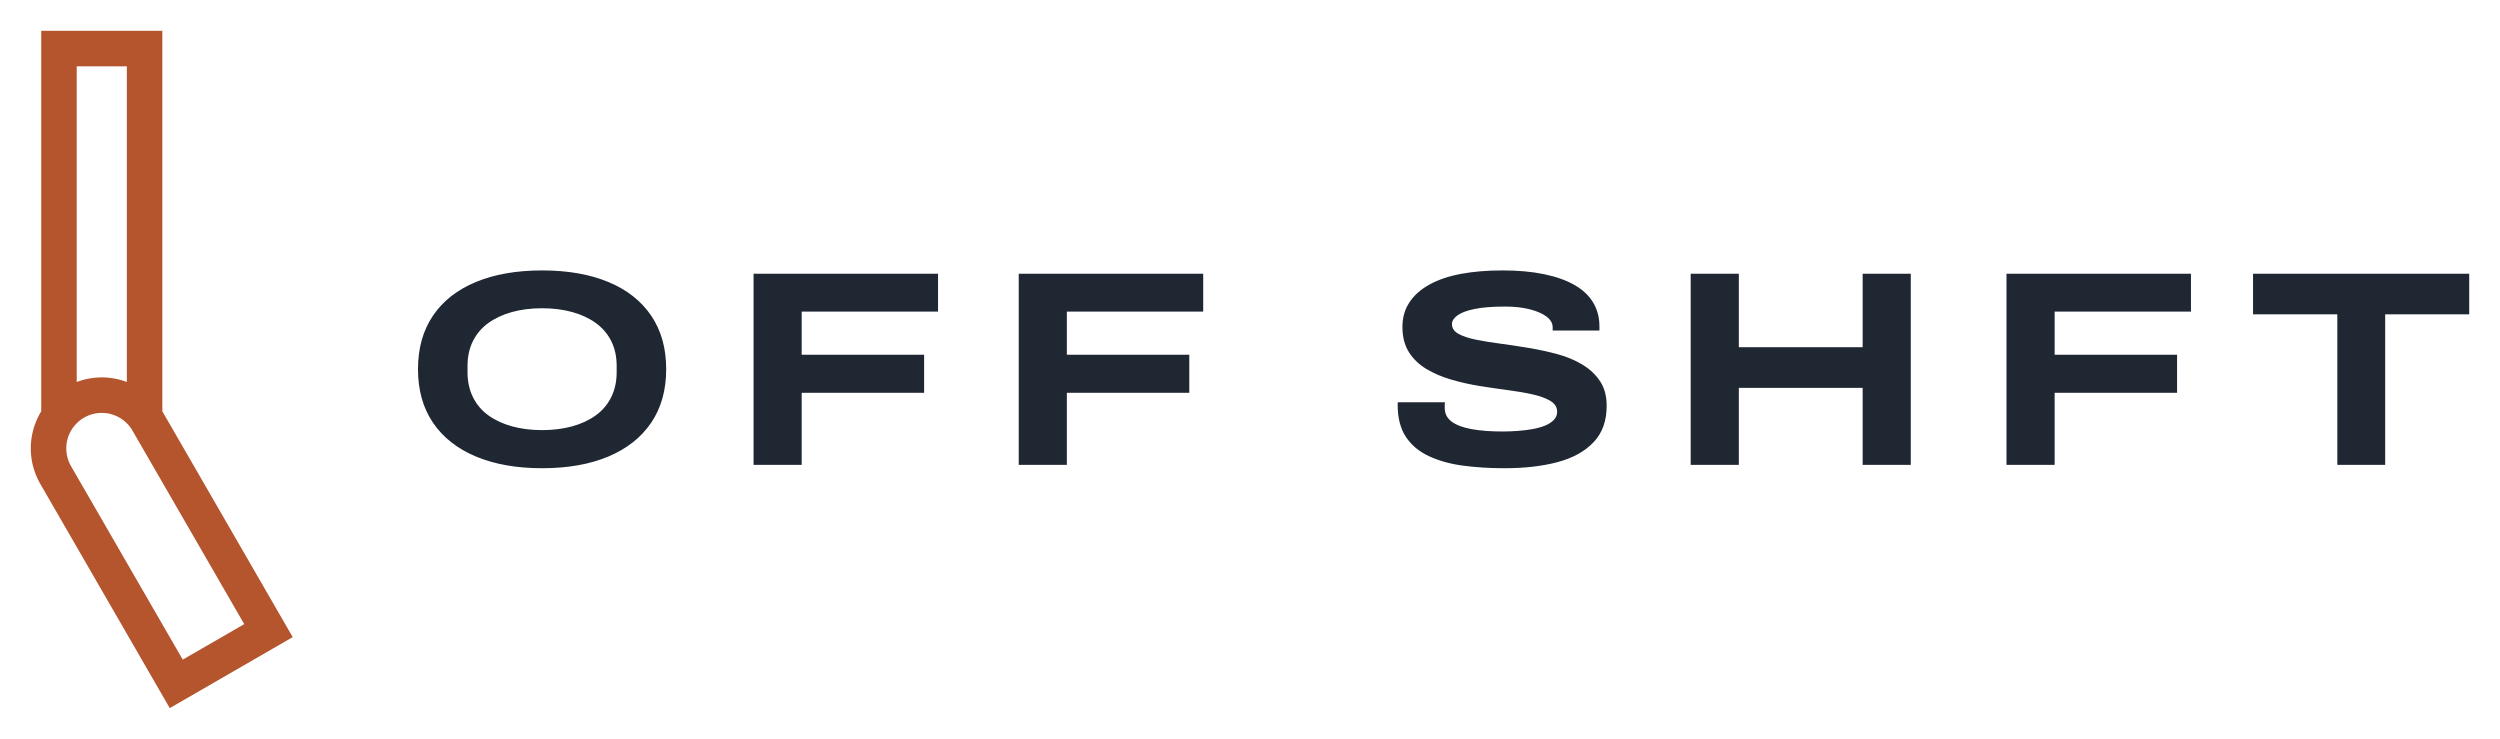
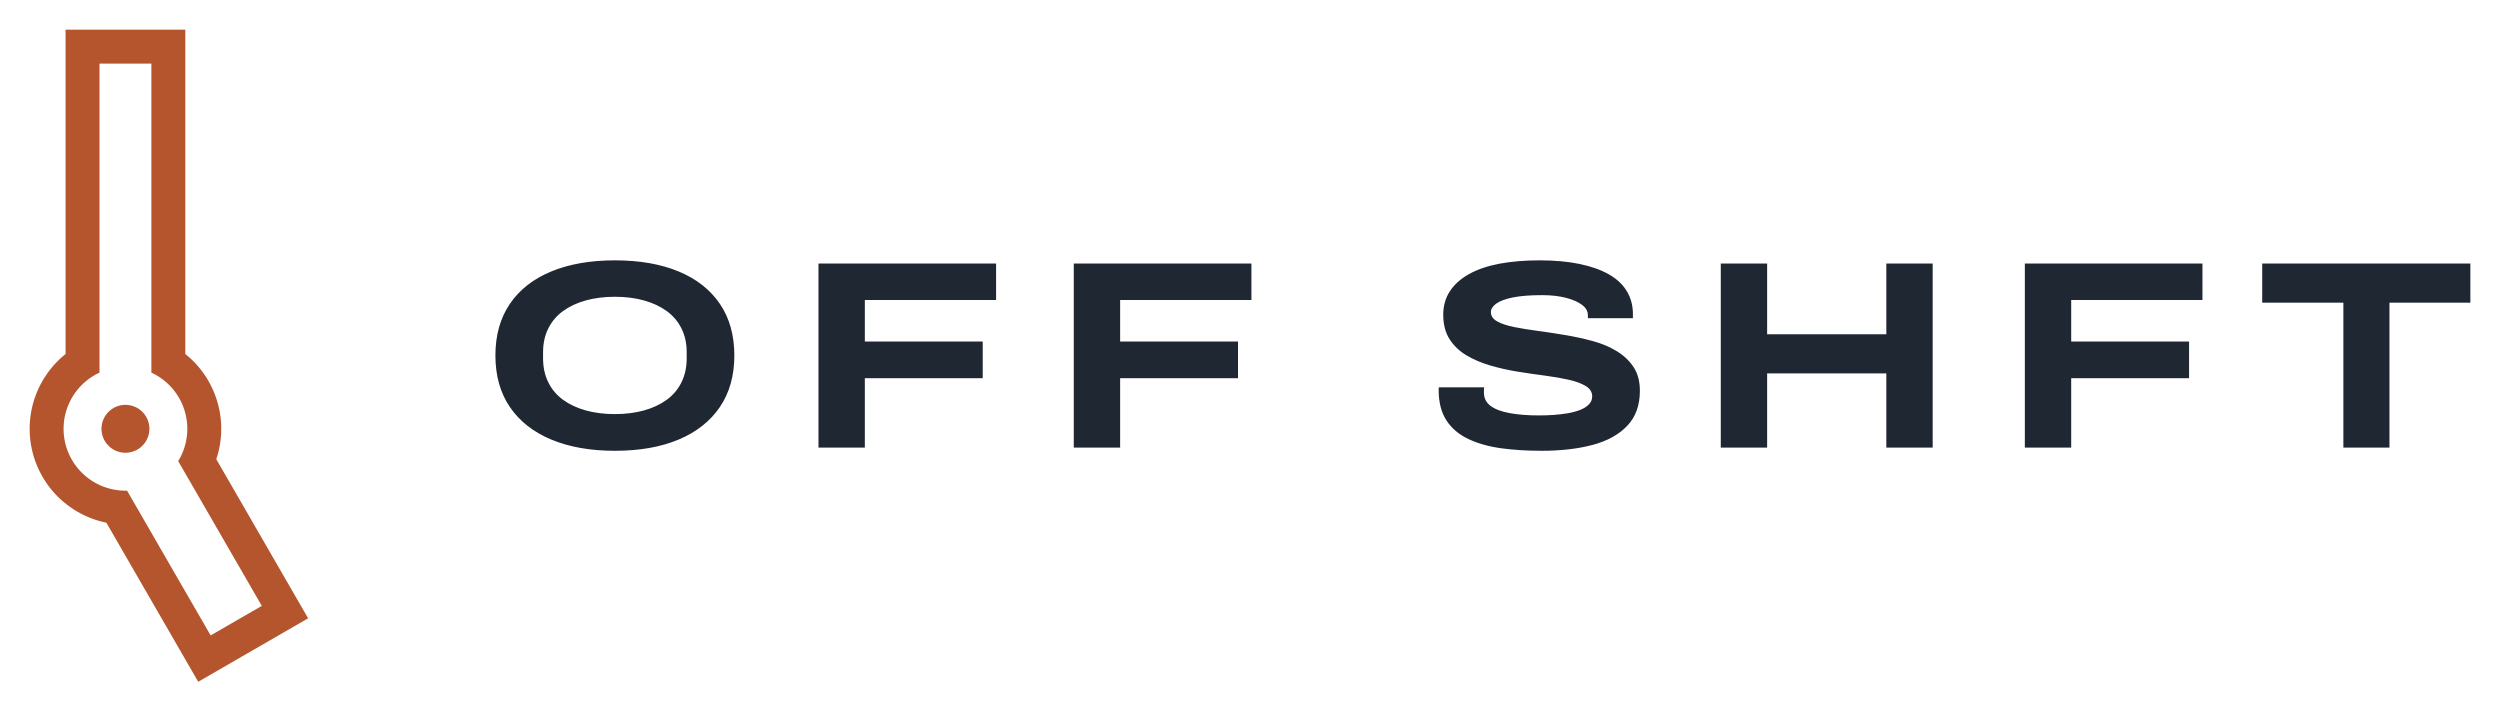
- <svg xmlns="http://www.w3.org/2000/svg" width="81.20mm" height="24.00mm" viewBox="0 0 81.204 24.000">
-   <path fill="#B4552D" fill-rule="evenodd" d="M9.508 20.694L5.514 23L1.309 15.717L1.272 15.651L1.238 15.584L1.206 15.516L1.176 15.446L1.148 15.376L1.122 15.305L1.099 15.233L1.079 15.161L1.06 15.088L1.044 15.014L1.031 14.94L1.02 14.865L1.011 14.79L1.005 14.715L1.001 14.639L1 14.564L1.001 14.489L1.005 14.413L1.011 14.338L1.02 14.263L1.031 14.188L1.044 14.114L1.06 14.04L1.079 13.967L1.099 13.895L1.122 13.823L1.148 13.752L1.176 13.682L1.206 13.612L1.238 13.544L1.272 13.477L1.309 13.411L1.339 13.361L1.339 1L5.273 1L5.273 13.361L5.303 13.411ZM2.492 2.153L4.12 2.153L4.12 12.407L4.118 12.406L4.047 12.381L3.975 12.357L3.903 12.337L3.829 12.318L3.756 12.302L3.682 12.289L3.607 12.278L3.532 12.269L3.457 12.263L3.381 12.259L3.306 12.258L3.23 12.259L3.155 12.263L3.08 12.269L3.005 12.278L2.93 12.289L2.856 12.302L2.782 12.318L2.709 12.337L2.637 12.357L2.565 12.381L2.494 12.406L2.492 12.407ZM5.936 21.425L7.933 20.272L4.304 13.988L4.285 13.955L4.265 13.923L4.243 13.892L4.221 13.862L4.197 13.833L4.173 13.804L4.147 13.776L4.121 13.749L4.094 13.723L4.066 13.697L4.037 13.673L4.008 13.649L3.977 13.627L3.946 13.605L3.915 13.585L3.882 13.566L3.849 13.547L3.816 13.53L3.782 13.514L3.747 13.499L3.712 13.485L3.676 13.472L3.641 13.461L3.604 13.45L3.568 13.441L3.531 13.433L3.494 13.426L3.456 13.421L3.419 13.417L3.381 13.414L3.344 13.412L3.306 13.411L3.268 13.412L3.23 13.414L3.193 13.417L3.155 13.421L3.118 13.426L3.081 13.433L3.044 13.441L3.007 13.45L2.971 13.461L2.935 13.472L2.9 13.485L2.865 13.499L2.83 13.514L2.796 13.53L2.762 13.547L2.729 13.566L2.697 13.585L2.665 13.605L2.634 13.627L2.604 13.649L2.574 13.673L2.546 13.697L2.518 13.723L2.491 13.749L2.464 13.776L2.439 13.804L2.415 13.833L2.391 13.862L2.369 13.892L2.347 13.923L2.327 13.955L2.307 13.988L2.289 14.021L2.272 14.054L2.256 14.088L2.241 14.123L2.227 14.158L2.214 14.193L2.203 14.229L2.192 14.266L2.183 14.302L2.175 14.339L2.168 14.376L2.163 14.414L2.158 14.451L2.155 14.489L2.154 14.526L2.153 14.564L2.154 14.602L2.155 14.639L2.158 14.677L2.163 14.715L2.168 14.752L2.175 14.789L2.183 14.826L2.192 14.862L2.203 14.899L2.214 14.935L2.227 14.97L2.241 15.005L2.256 15.04L2.272 15.074L2.289 15.108L2.307 15.141Z" />
-   <path fill="#1F2733" d="M17.608 15.208L17.608 15.208Q16.370 15.208 15.461 14.829Q14.553 14.449 14.065 13.731Q13.577 13.012 13.577 11.991L13.577 11.991Q13.577 10.970 14.065 10.251Q14.553 9.533 15.461 9.158Q16.370 8.783 17.608 8.783L17.608 8.783Q18.855 8.783 19.759 9.158Q20.663 9.533 21.151 10.251Q21.639 10.970 21.639 11.991L21.639 11.991Q21.639 13.012 21.151 13.731Q20.663 14.449 19.759 14.829Q18.855 15.208 17.608 15.208ZM17.608 13.970L17.608 13.970Q18.141 13.970 18.584 13.848Q19.027 13.726 19.352 13.491Q19.677 13.256 19.854 12.899Q20.030 12.542 20.030 12.090L20.030 12.090L20.030 11.883Q20.030 11.431 19.854 11.078Q19.677 10.726 19.352 10.491Q19.027 10.256 18.584 10.134Q18.141 10.012 17.608 10.012L17.608 10.012Q17.075 10.012 16.632 10.134Q16.189 10.256 15.863 10.491Q15.538 10.726 15.362 11.078Q15.186 11.431 15.186 11.883L15.186 11.883L15.186 12.090Q15.186 12.542 15.362 12.899Q15.538 13.256 15.863 13.491Q16.189 13.726 16.632 13.848Q17.075 13.970 17.608 13.970ZM26.040 15.100L24.477 15.100L24.477 8.891L30.469 8.891L30.469 10.120L26.040 10.120L26.040 11.521L30.017 11.521L30.017 12.759L26.040 12.759L26.040 15.100ZM34.653 15.100L33.090 15.100L33.090 8.891L39.082 8.891L39.082 10.120L34.653 10.120L34.653 11.521L38.630 11.521L38.630 12.759L34.653 12.759L34.653 15.100ZM48.870 15.208L48.870 15.208Q48.138 15.208 47.510 15.123Q46.882 15.037 46.403 14.811Q45.924 14.585 45.661 14.183Q45.399 13.780 45.399 13.157L45.399 13.157Q45.399 13.139 45.399 13.112Q45.399 13.085 45.408 13.066L45.408 13.066L46.936 13.066Q46.927 13.103 46.927 13.148Q46.927 13.193 46.927 13.247L46.927 13.247Q46.927 13.527 47.153 13.695Q47.379 13.862 47.803 13.939Q48.228 14.015 48.798 14.015L48.798 14.015Q49.042 14.015 49.290 13.997Q49.539 13.979 49.769 13.939Q50.000 13.898 50.180 13.826Q50.361 13.753 50.470 13.640Q50.578 13.527 50.578 13.374L50.578 13.374Q50.578 13.157 50.366 13.026Q50.153 12.895 49.796 12.813Q49.439 12.732 48.992 12.673Q48.545 12.615 48.066 12.538Q47.587 12.461 47.139 12.330Q46.692 12.199 46.335 11.986Q45.978 11.774 45.765 11.440Q45.553 11.105 45.553 10.617L45.553 10.617Q45.553 10.165 45.779 9.822Q46.005 9.478 46.430 9.243Q46.854 9.008 47.455 8.895Q48.056 8.783 48.807 8.783L48.807 8.783Q49.566 8.783 50.153 8.905Q50.741 9.027 51.143 9.257Q51.545 9.487 51.748 9.826Q51.952 10.165 51.952 10.599L51.952 10.599L51.952 10.735L50.433 10.735L50.433 10.635Q50.433 10.436 50.239 10.287Q50.045 10.138 49.697 10.048Q49.349 9.957 48.888 9.957L48.888 9.957Q48.282 9.957 47.903 10.034Q47.523 10.111 47.343 10.242Q47.162 10.373 47.162 10.527L47.162 10.527Q47.162 10.726 47.374 10.843Q47.587 10.961 47.944 11.033Q48.301 11.105 48.748 11.164Q49.195 11.223 49.674 11.304Q50.153 11.385 50.601 11.507Q51.048 11.629 51.405 11.846Q51.762 12.063 51.974 12.384Q52.187 12.705 52.187 13.184L52.187 13.184Q52.187 13.916 51.762 14.363Q51.337 14.811 50.592 15.010Q49.846 15.208 48.870 15.208ZM56.480 15.100L54.916 15.100L54.916 8.891L56.480 8.891L56.480 11.277L60.502 11.277L60.502 8.891L62.065 8.891L62.065 15.100L60.502 15.100L60.502 12.597L56.480 12.597L56.480 15.100ZM66.738 15.100L65.174 15.100L65.174 8.891L71.166 8.891L71.166 10.120L66.738 10.120L66.738 11.521L70.715 11.521L70.715 12.759L66.738 12.759L66.738 15.100ZM77.475 15.100L75.920 15.100L75.920 10.210L73.182 10.210L73.182 8.891L80.204 8.891L80.204 10.210L77.475 10.210L77.475 15.100Z" />
+ <svg xmlns="http://www.w3.org/2000/svg" width="84.34mm" height="24.00mm" viewBox="0 0 84.340 24.000">
+   <path fill="#B4552D" fill-rule="evenodd" d="M2.212 11.944L2.212 1L6.252 1L6.252 11.944L6.309 11.99L6.394 12.064L6.477 12.141L6.557 12.221L6.634 12.303L6.708 12.389L6.779 12.476L6.846 12.566L6.911 12.659L6.973 12.753L7.031 12.85L7.085 12.949L7.137 13.049L7.184 13.151L7.228 13.255L7.269 13.361L7.305 13.467L7.338 13.575L7.368 13.684L7.393 13.794L7.415 13.905L7.432 14.016L7.446 14.128L7.456 14.24L7.462 14.353L7.464 14.466L7.462 14.579L7.456 14.691L7.446 14.804L7.432 14.916L7.415 15.027L7.393 15.138L7.368 15.248L7.338 15.357L7.305 15.465L7.296 15.491L10.395 20.859L6.687 23L3.588 17.633L3.56 17.627L3.45 17.602L3.341 17.573L3.233 17.54L3.126 17.503L3.021 17.462L2.917 17.418L2.815 17.371L2.715 17.319L2.616 17.265L2.519 17.207L2.425 17.145L2.332 17.08L2.242 17.013L2.154 16.942L2.069 16.868L1.987 16.791L1.907 16.711L1.83 16.628L1.756 16.543L1.685 16.456L1.617 16.366L1.553 16.273L1.491 16.179L1.433 16.082L1.378 15.983L1.327 15.883L1.279 15.78L1.235 15.677L1.195 15.571L1.158 15.465L1.125 15.357L1.096 15.248L1.071 15.138L1.049 15.027L1.031 14.916L1.018 14.804L1.008 14.691L1.002 14.579L1 14.466L1.002 14.353L1.008 14.24L1.018 14.128L1.031 14.016L1.049 13.905L1.071 13.794L1.096 13.684L1.125 13.575L1.158 13.467L1.195 13.361L1.235 13.255L1.279 13.151L1.327 13.049L1.378 12.949L1.433 12.85L1.491 12.753L1.553 12.659L1.617 12.566L1.685 12.476L1.756 12.389L1.83 12.303L1.907 12.221L1.987 12.141L2.069 12.064L2.154 11.99ZM3.357 2.145L3.357 12.571L3.317 12.59L3.252 12.623L3.188 12.658L3.126 12.696L3.065 12.736L3.005 12.777L2.947 12.821L2.89 12.867L2.835 12.915L2.782 12.964L2.73 13.016L2.681 13.069L2.633 13.124L2.587 13.181L2.543 13.239L2.501 13.299L2.462 13.36L2.424 13.422L2.389 13.486L2.356 13.551L2.325 13.617L2.297 13.684L2.27 13.752L2.247 13.821L2.225 13.891L2.207 13.961L2.19 14.032L2.176 14.103L2.165 14.175L2.156 14.248L2.15 14.32L2.146 14.393L2.145 14.466L2.146 14.539L2.15 14.611L2.156 14.684L2.165 14.756L2.176 14.828L2.19 14.9L2.207 14.971L2.225 15.041L2.247 15.111L2.27 15.18L2.297 15.248L2.325 15.315L2.356 15.381L2.389 15.446L2.424 15.51L2.462 15.572L2.501 15.633L2.543 15.693L2.587 15.751L2.633 15.808L2.681 15.863L2.73 15.916L2.782 15.967L2.835 16.017L2.89 16.065L2.947 16.111L3.005 16.154L3.065 16.196L3.126 16.236L3.188 16.273L3.252 16.309L3.317 16.342L3.383 16.373L3.45 16.401L3.518 16.427L3.587 16.451L3.657 16.472L3.727 16.491L3.798 16.508L3.869 16.521L3.941 16.533L4.014 16.542L4.086 16.548L4.159 16.552L4.232 16.553L4.286 16.552L7.106 21.436L8.832 20.44L6.012 15.556L6.039 15.51L6.075 15.446L6.108 15.381L6.139 15.315L6.167 15.248L6.193 15.18L6.217 15.111L6.238 15.041L6.257 14.971L6.273 14.9L6.287 14.828L6.299 14.756L6.308 14.684L6.314 14.611L6.318 14.539L6.319 14.466L6.318 14.393L6.314 14.32L6.308 14.248L6.299 14.175L6.287 14.103L6.273 14.032L6.257 13.961L6.238 13.891L6.217 13.821L6.193 13.752L6.167 13.684L6.139 13.617L6.108 13.551L6.075 13.486L6.039 13.422L6.002 13.36L5.962 13.299L5.92 13.239L5.877 13.181L5.831 13.124L5.783 13.069L5.733 13.016L5.682 12.964L5.628 12.915L5.573 12.867L5.517 12.821L5.459 12.777L5.399 12.736L5.338 12.696L5.275 12.658L5.212 12.623L5.147 12.59L5.107 12.571L5.107 2.145ZM5.04 14.466L5.039 14.508L5.035 14.55L5.03 14.592L5.022 14.634L5.012 14.675L5 14.716L4.986 14.755L4.97 14.795L4.952 14.833L4.932 14.87L4.909 14.906L4.885 14.941L4.86 14.974L4.832 15.007L4.803 15.037L4.772 15.066L4.74 15.094L4.707 15.12L4.672 15.144L4.636 15.166L4.599 15.186L4.56 15.204L4.521 15.22L4.481 15.234L4.441 15.246L4.4 15.256L4.358 15.264L4.316 15.269L4.274 15.273L4.232 15.274L4.19 15.273L4.147 15.269L4.105 15.264L4.064 15.256L4.023 15.246L3.982 15.234L3.942 15.22L3.903 15.204L3.865 15.186L3.828 15.166L3.792 15.144L3.757 15.12L3.723 15.094L3.691 15.066L3.661 15.037L3.631 15.007L3.604 14.974L3.578 14.941L3.554 14.906L3.532 14.87L3.512 14.833L3.494 14.795L3.478 14.755L3.463 14.716L3.451 14.675L3.442 14.634L3.434 14.592L3.428 14.55L3.425 14.508L3.424 14.466L3.425 14.424L3.428 14.381L3.434 14.34L3.442 14.298L3.451 14.257L3.463 14.216L3.478 14.176L3.494 14.137L3.512 14.099L3.532 14.062L3.554 14.026L3.578 13.991L3.604 13.957L3.631 13.925L3.661 13.895L3.691 13.865L3.723 13.838L3.757 13.812L3.792 13.788L3.828 13.766L3.865 13.746L3.903 13.728L3.942 13.712L3.982 13.697L4.023 13.685L4.064 13.676L4.105 13.668L4.147 13.662L4.19 13.659L4.232 13.658L4.274 13.659L4.316 13.662L4.358 13.668L4.4 13.676L4.441 13.685L4.481 13.697L4.521 13.712L4.56 13.728L4.599 13.746L4.636 13.766L4.672 13.788L4.707 13.812L4.74 13.838L4.772 13.865L4.803 13.895L4.832 13.925L4.86 13.957L4.885 13.991L4.909 14.026L4.932 14.062L4.952 14.099L4.97 14.137L4.986 14.176L5 14.216L5.012 14.257L5.022 14.298L5.03 14.34L5.035 14.381L5.039 14.424Z" />
+   <path fill="#1F2733" d="M20.744 15.208L20.744 15.208Q19.505 15.208 18.597 14.829Q17.689 14.449 17.201 13.731Q16.713 13.012 16.713 11.991L16.713 11.991Q16.713 10.970 17.201 10.251Q17.689 9.533 18.597 9.158Q19.505 8.783 20.744 8.783L20.744 8.783Q21.991 8.783 22.895 9.158Q23.798 9.533 24.286 10.251Q24.774 10.970 24.774 11.991L24.774 11.991Q24.774 13.012 24.286 13.731Q23.798 14.449 22.895 14.829Q21.991 15.208 20.744 15.208ZM20.744 13.970L20.744 13.970Q21.277 13.970 21.720 13.848Q22.162 13.726 22.488 13.491Q22.813 13.256 22.989 12.899Q23.166 12.542 23.166 12.090L23.166 12.090L23.166 11.883Q23.166 11.431 22.989 11.078Q22.813 10.726 22.488 10.491Q22.162 10.256 21.720 10.134Q21.277 10.012 20.744 10.012L20.744 10.012Q20.210 10.012 19.767 10.134Q19.325 10.256 18.999 10.491Q18.674 10.726 18.498 11.078Q18.321 11.431 18.321 11.883L18.321 11.883L18.321 12.090Q18.321 12.542 18.498 12.899Q18.674 13.256 18.999 13.491Q19.325 13.726 19.767 13.848Q20.210 13.970 20.744 13.970ZM29.176 15.100L27.612 15.100L27.612 8.891L33.604 8.891L33.604 10.120L29.176 10.120L29.176 11.521L33.153 11.521L33.153 12.759L29.176 12.759L29.176 15.100ZM37.789 15.100L36.225 15.100L36.225 8.891L42.218 8.891L42.218 10.120L37.789 10.120L37.789 11.521L41.766 11.521L41.766 12.759L37.789 12.759L37.789 15.100ZM52.006 15.208L52.006 15.208Q51.274 15.208 50.645 15.123Q50.017 15.037 49.538 14.811Q49.059 14.585 48.797 14.183Q48.535 13.780 48.535 13.157L48.535 13.157Q48.535 13.139 48.535 13.112Q48.535 13.085 48.544 13.066L48.544 13.066L50.072 13.066Q50.062 13.103 50.062 13.148Q50.062 13.193 50.062 13.247L50.062 13.247Q50.062 13.527 50.288 13.695Q50.514 13.862 50.939 13.939Q51.364 14.015 51.933 14.015L51.933 14.015Q52.177 14.015 52.426 13.997Q52.674 13.979 52.905 13.939Q53.135 13.898 53.316 13.826Q53.497 13.753 53.605 13.640Q53.714 13.527 53.714 13.374L53.714 13.374Q53.714 13.157 53.501 13.026Q53.289 12.895 52.932 12.813Q52.575 12.732 52.128 12.673Q51.680 12.615 51.201 12.538Q50.722 12.461 50.275 12.330Q49.827 12.199 49.470 11.986Q49.114 11.774 48.901 11.440Q48.689 11.105 48.689 10.617L48.689 10.617Q48.689 10.165 48.915 9.822Q49.141 9.478 49.565 9.243Q49.990 9.008 50.591 8.895Q51.192 8.783 51.942 8.783L51.942 8.783Q52.702 8.783 53.289 8.905Q53.876 9.027 54.279 9.257Q54.681 9.487 54.884 9.826Q55.088 10.165 55.088 10.599L55.088 10.599L55.088 10.735L53.569 10.735L53.569 10.635Q53.569 10.436 53.375 10.287Q53.181 10.138 52.833 10.048Q52.485 9.957 52.024 9.957L52.024 9.957Q51.418 9.957 51.039 10.034Q50.659 10.111 50.478 10.242Q50.297 10.373 50.297 10.527L50.297 10.527Q50.297 10.726 50.510 10.843Q50.722 10.961 51.079 11.033Q51.436 11.105 51.884 11.164Q52.331 11.223 52.810 11.304Q53.289 11.385 53.736 11.507Q54.184 11.629 54.541 11.846Q54.898 12.063 55.110 12.384Q55.323 12.705 55.323 13.184L55.323 13.184Q55.323 13.916 54.898 14.363Q54.473 14.811 53.727 15.010Q52.982 15.208 52.006 15.208ZM59.616 15.100L58.052 15.100L58.052 8.891L59.616 8.891L59.616 11.277L63.637 11.277L63.637 8.891L65.201 8.891L65.201 15.100L63.637 15.100L63.637 12.597L59.616 12.597L59.616 15.100ZM69.874 15.100L68.310 15.100L68.310 8.891L74.302 8.891L74.302 10.120L69.874 10.120L69.874 11.521L73.850 11.521L73.850 12.759L69.874 12.759L69.874 15.100ZM80.611 15.100L79.056 15.100L79.056 10.210L76.318 10.210L76.318 8.891L83.340 8.891L83.340 10.210L80.611 10.210L80.611 15.100Z" />
</svg>
